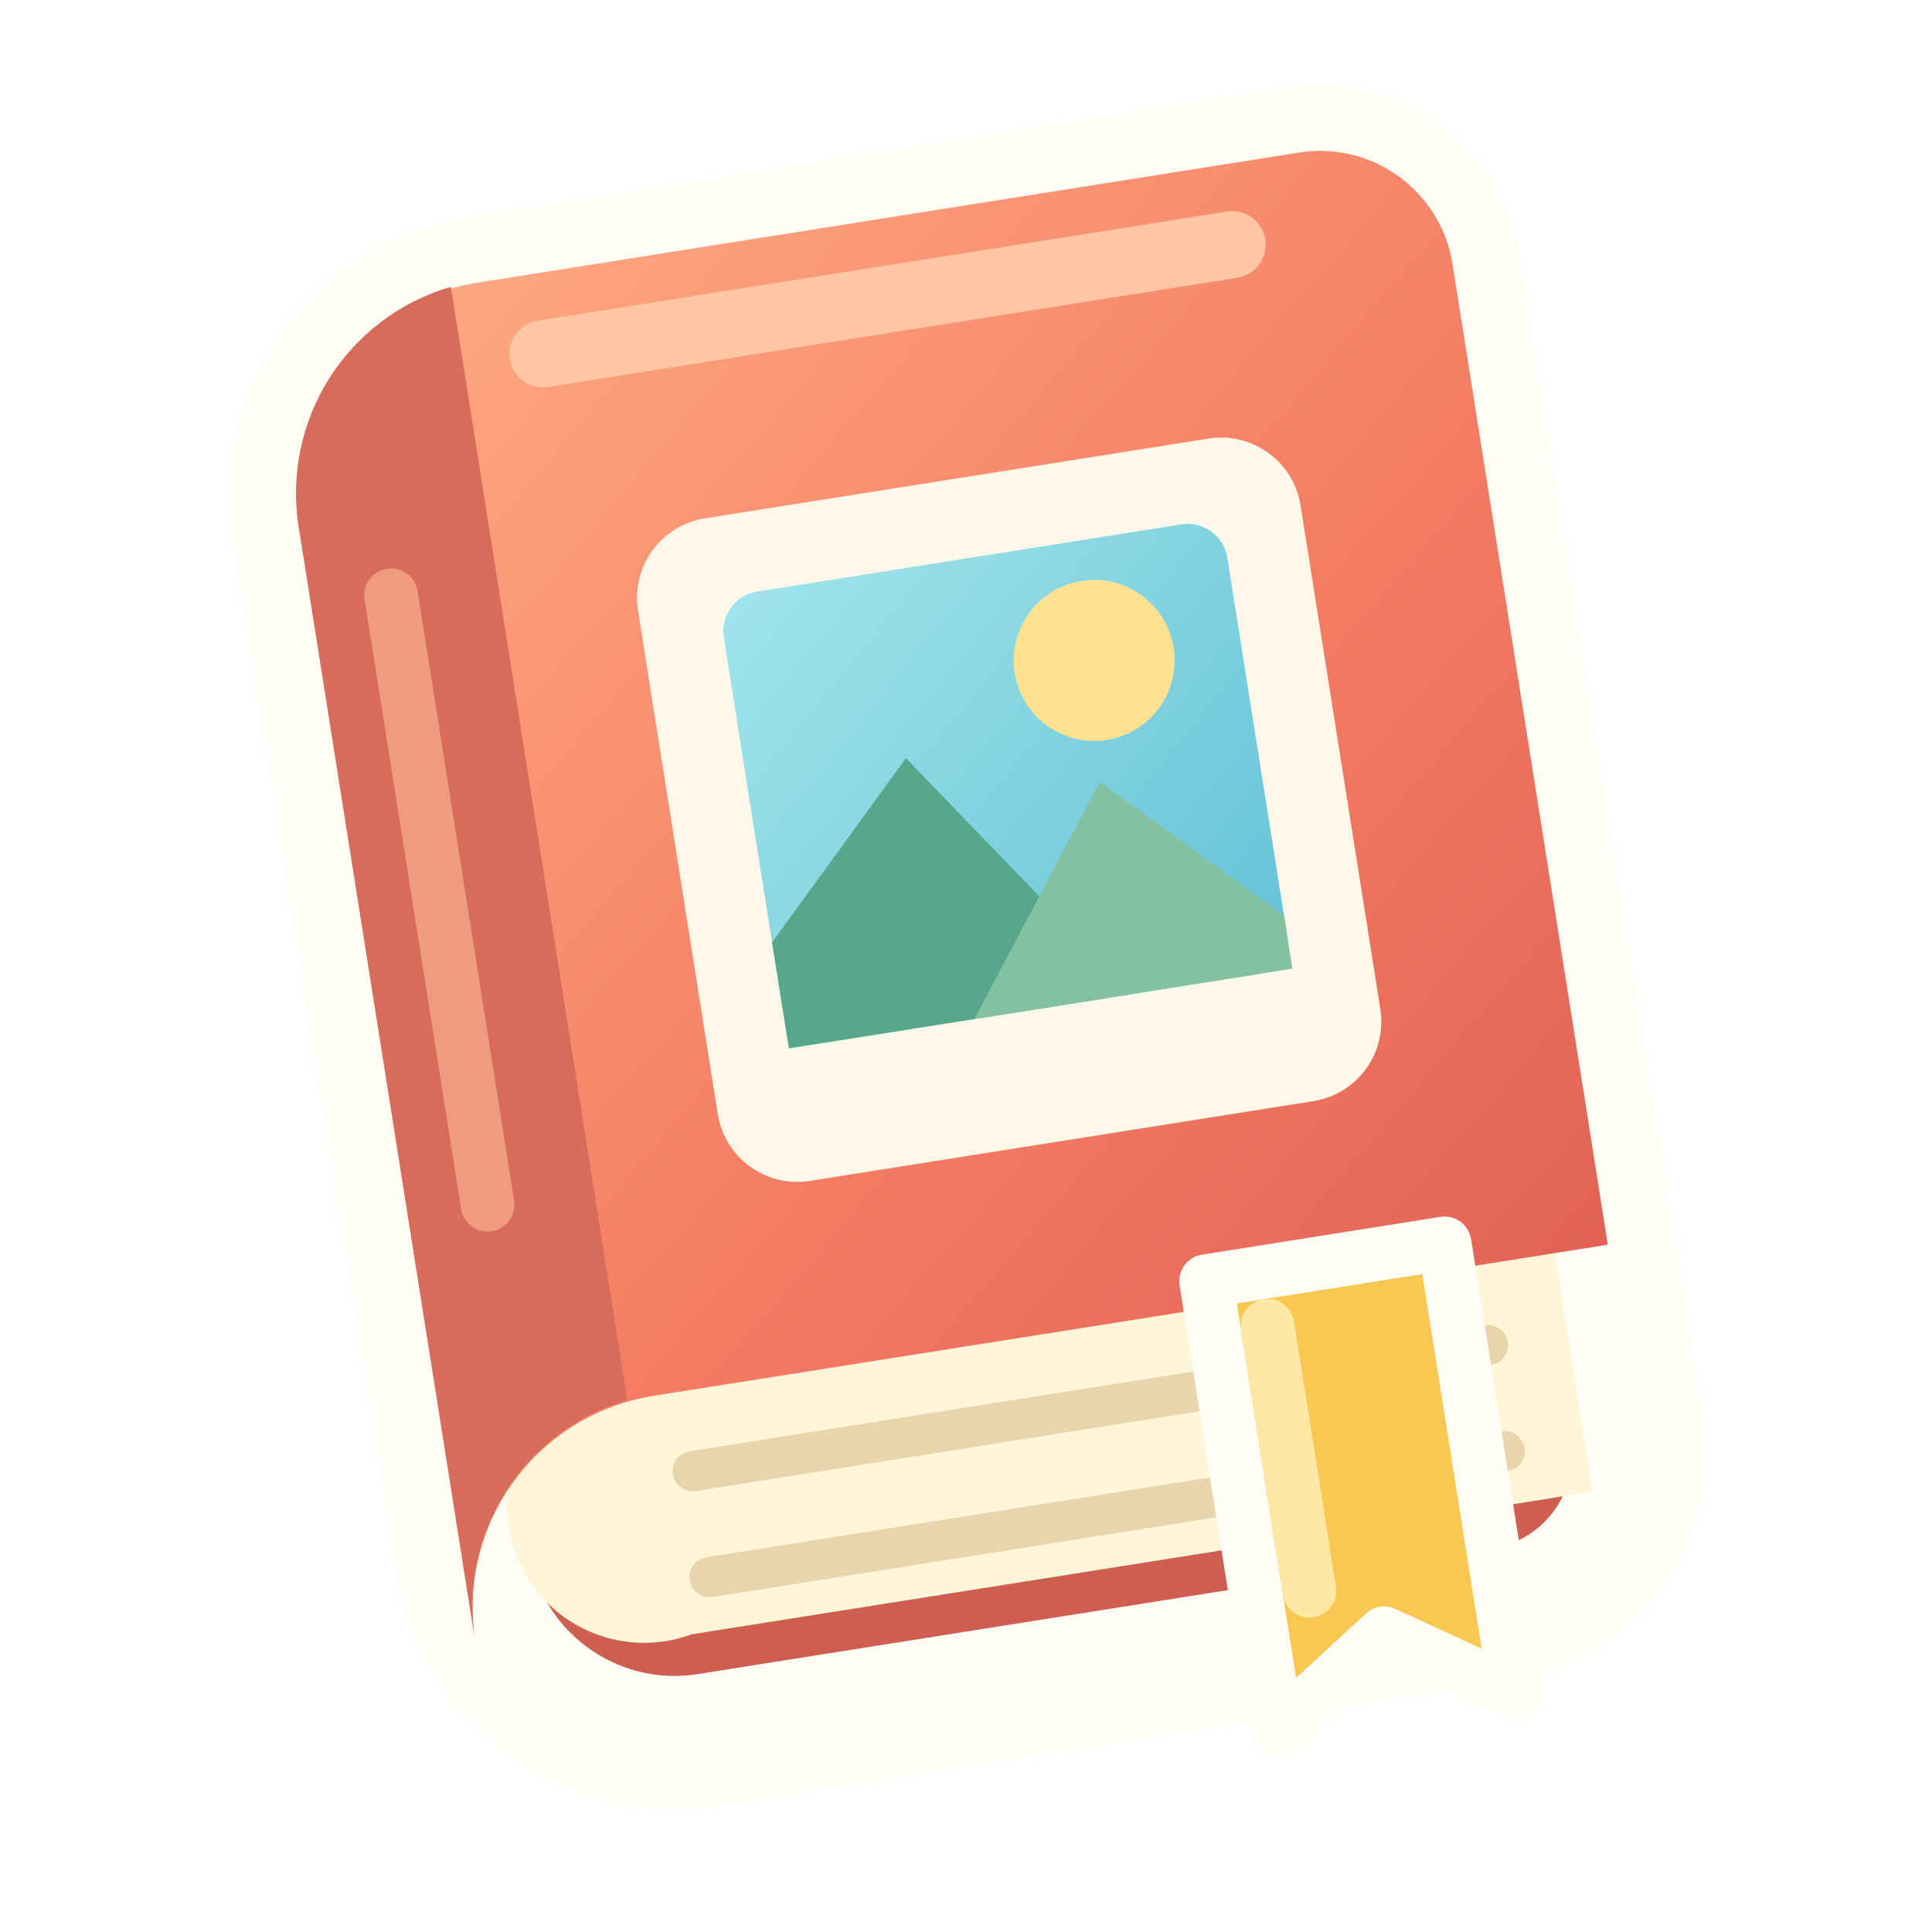
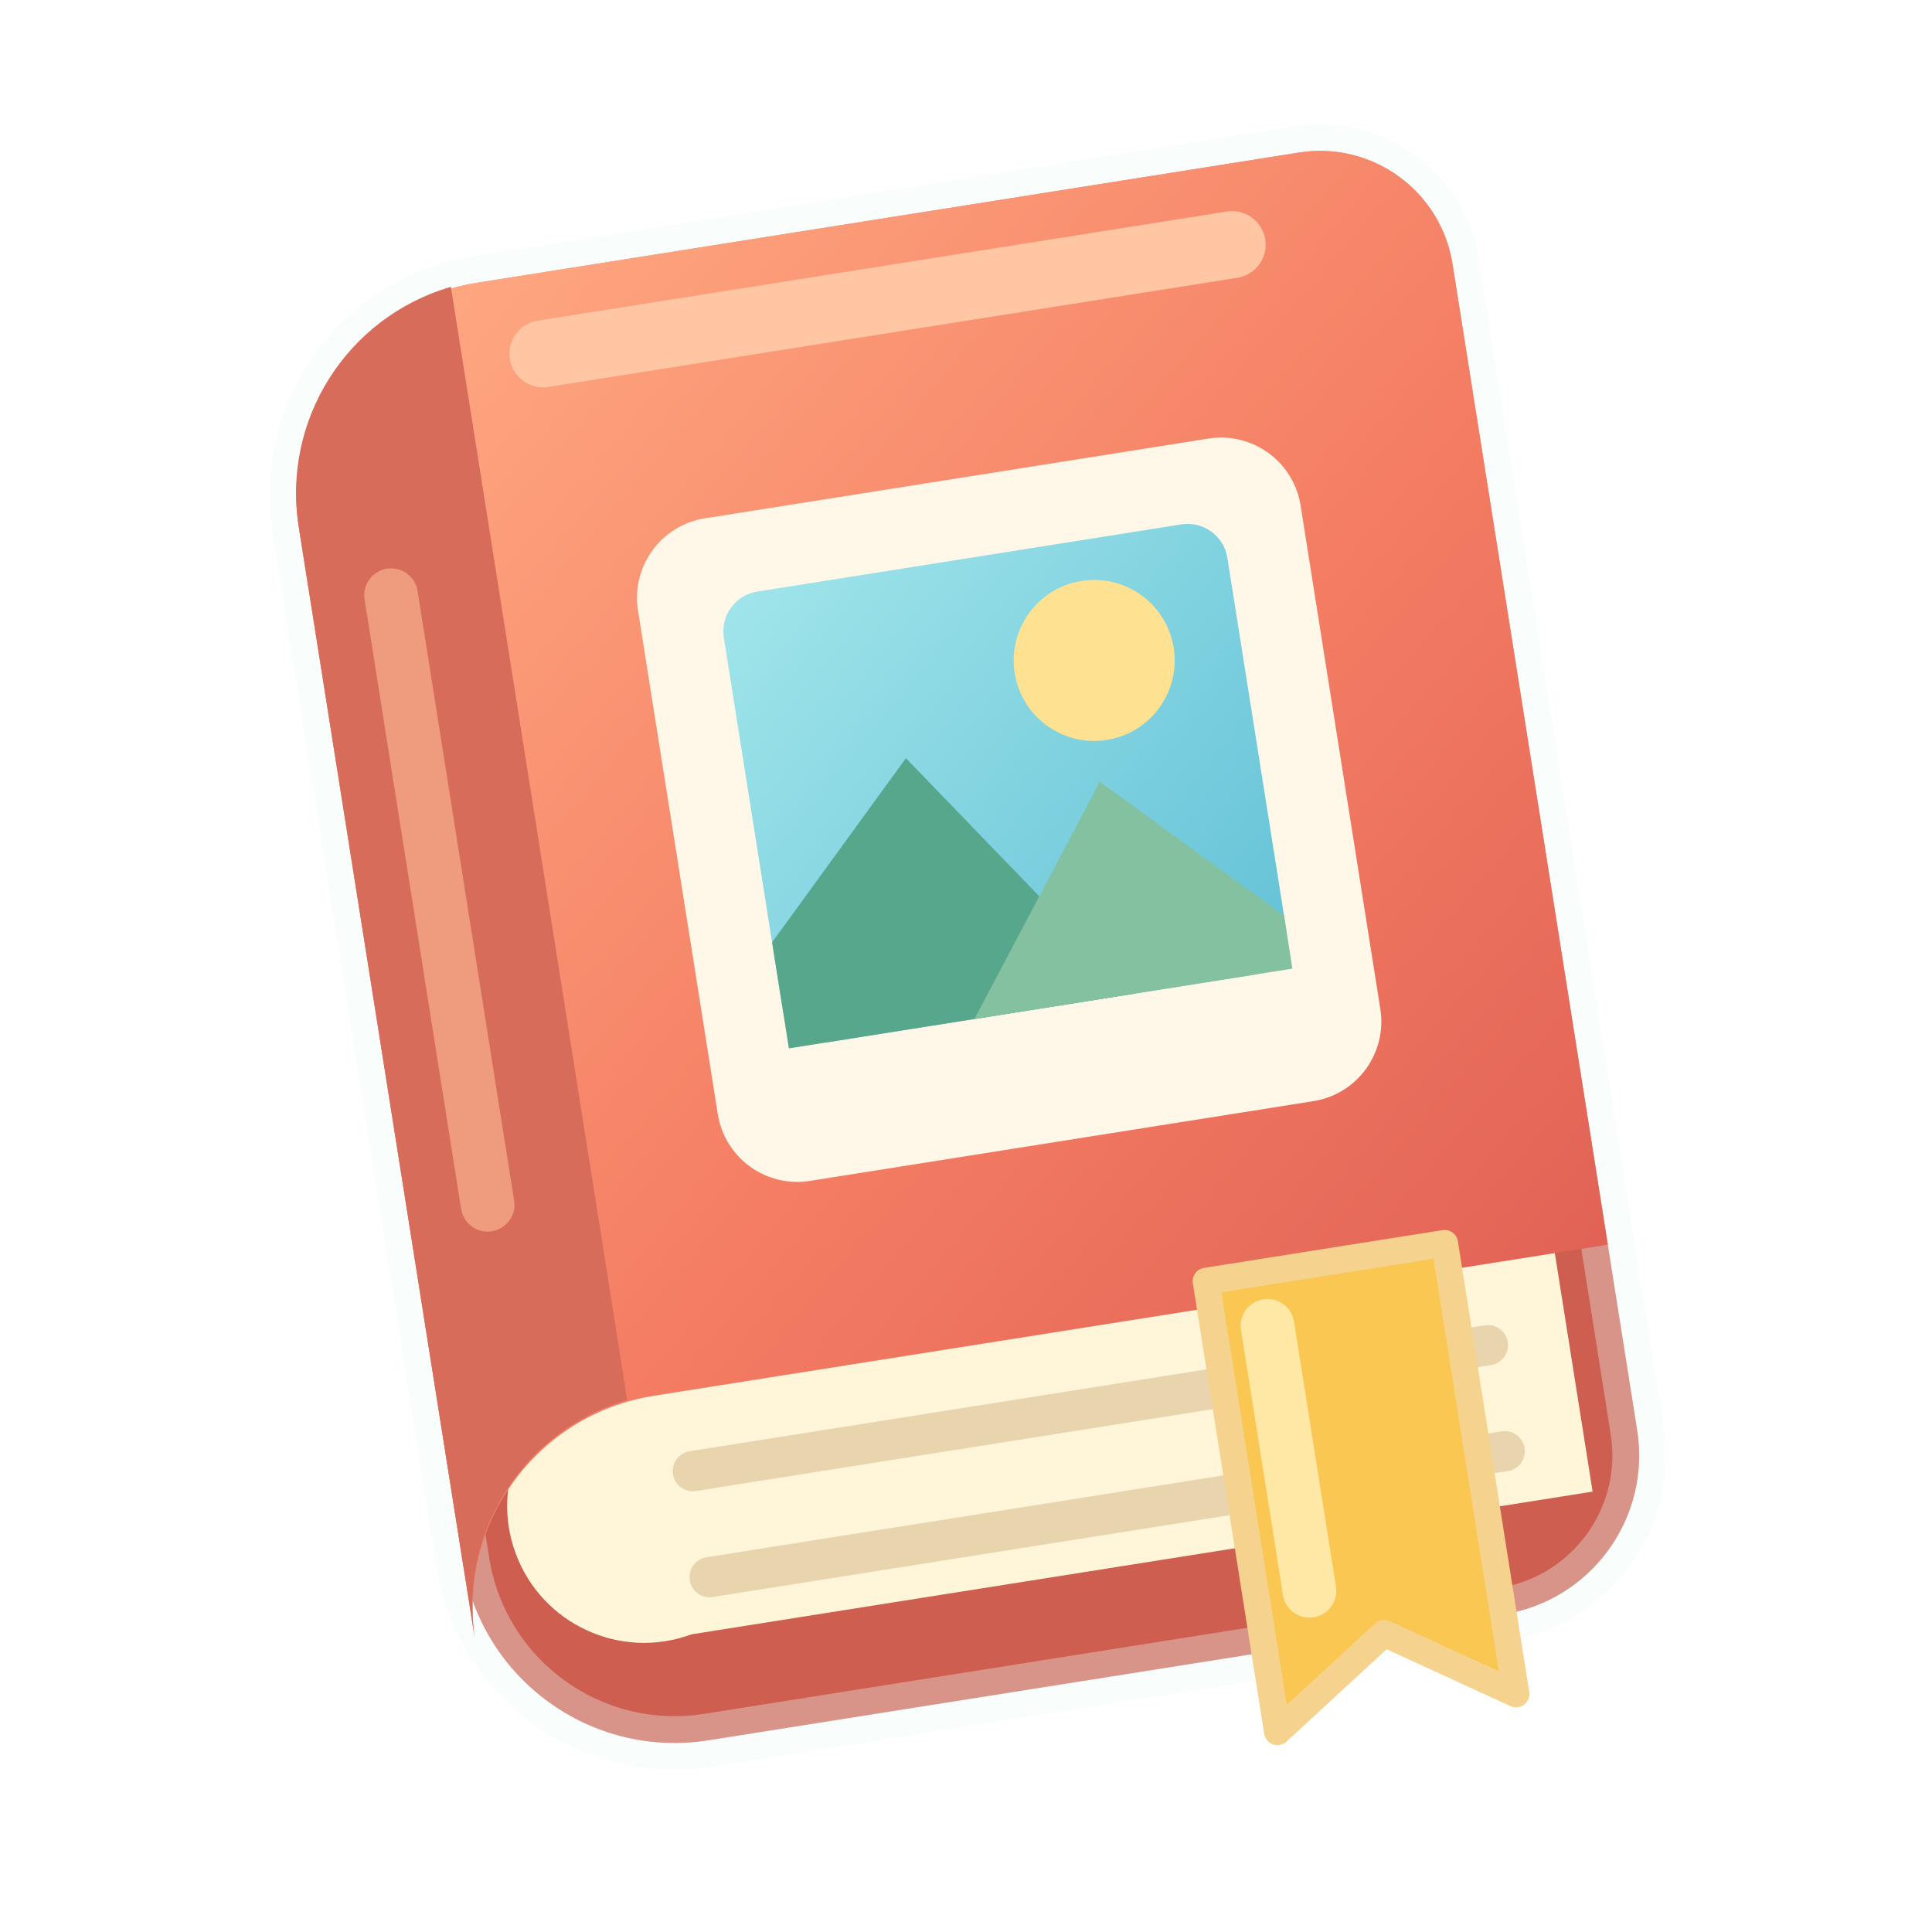
<svg xmlns="http://www.w3.org/2000/svg" width="72" height="72" viewBox="0 0 72 72" fill="none">
  <defs>
    <linearGradient id="cover" x1="16" y1="9" x2="56" y2="56" gradientUnits="userSpaceOnUse">
      <stop stop-color="#FFAA83" />
      <stop offset=".55" stop-color="#F47D63" />
      <stop offset="1" stop-color="#DF5F54" />
    </linearGradient>
    <linearGradient id="sky" x1="27" y1="20" x2="44" y2="39" gradientUnits="userSpaceOnUse">
      <stop stop-color="#A6E8EC" />
      <stop offset="1" stop-color="#68C4D8" />
    </linearGradient>
  </defs>
  <g transform="rotate(-9 36 36)">
-     <path d="M14 16a8 8 0 0 1 8-8h31a5 5 0 0 1 5 5v44a6 6 0 0 1-6 6H22a8 8 0 0 1-8-8V16Z" fill="#CD5E50" stroke="#FFFDF6" stroke-width="5" stroke-linejoin="round" />
+     <path d="M14 16a8 8 0 0 1 8-8h31a5 5 0 0 1 5 5v44a6 6 0 0 1-6 6H22a8 8 0 0 1-8-8V16Z" fill="#CD5E50" stroke="#EFF8F2" stroke-opacity=".35" stroke-width="2" stroke-linejoin="round" />
    <path d="M20 49h36v10H22a5 5 0 0 1-2-10Z" fill="#FFF5D8" />
    <path d="M23 53h30m-30 4h30" stroke="#E8D5AD" stroke-width="1.5" stroke-linecap="round" />
    <path d="M14 16a8 8 0 0 1 8-8h31a5 5 0 0 1 5 5v37H22a8 8 0 0 0-8 8V16Z" fill="url(#cover)" />
    <path d="M14 16a8 8 0 0 1 7-8v42a8 8 0 0 0-7 8V16Z" fill="#D76C5B" />
    <path d="M24 11h26" stroke="#FFC6A4" stroke-width="2.5" stroke-linecap="round" />
    <rect x="26" y="18" width="25" height="25" rx="3" fill="#FFF8E9" />
    <rect x="29" y="21" width="19" height="17" rx="1.5" fill="url(#sky)" />
    <circle cx="42.5" cy="25.5" r="3" fill="#FFE192" />
    <path d="m29 34 6-6 7 10H29v-4Z" fill="#57A78D" />
    <path d="m36 38 6-8 6 6v2H36Z" fill="#83C1A0" />
-     <path d="M43 49h9v17l-4.5-3-4.5 3V49Z" fill="#F9C752" stroke="#FFFDF6" stroke-width="2" stroke-linejoin="round" />
+     <path d="M43 49h9v17l-4.5-3-4.5 3V49Z" fill="#F9C752" stroke="#F5D38E" stroke-width="1" stroke-linejoin="round" />
    <path d="M45 51v10" stroke="#FFE8A5" stroke-width="2" stroke-linecap="round" />
    <path d="M17 19v23" stroke="#EE9B7E" stroke-width="2" stroke-linecap="round" />
  </g>
</svg>
